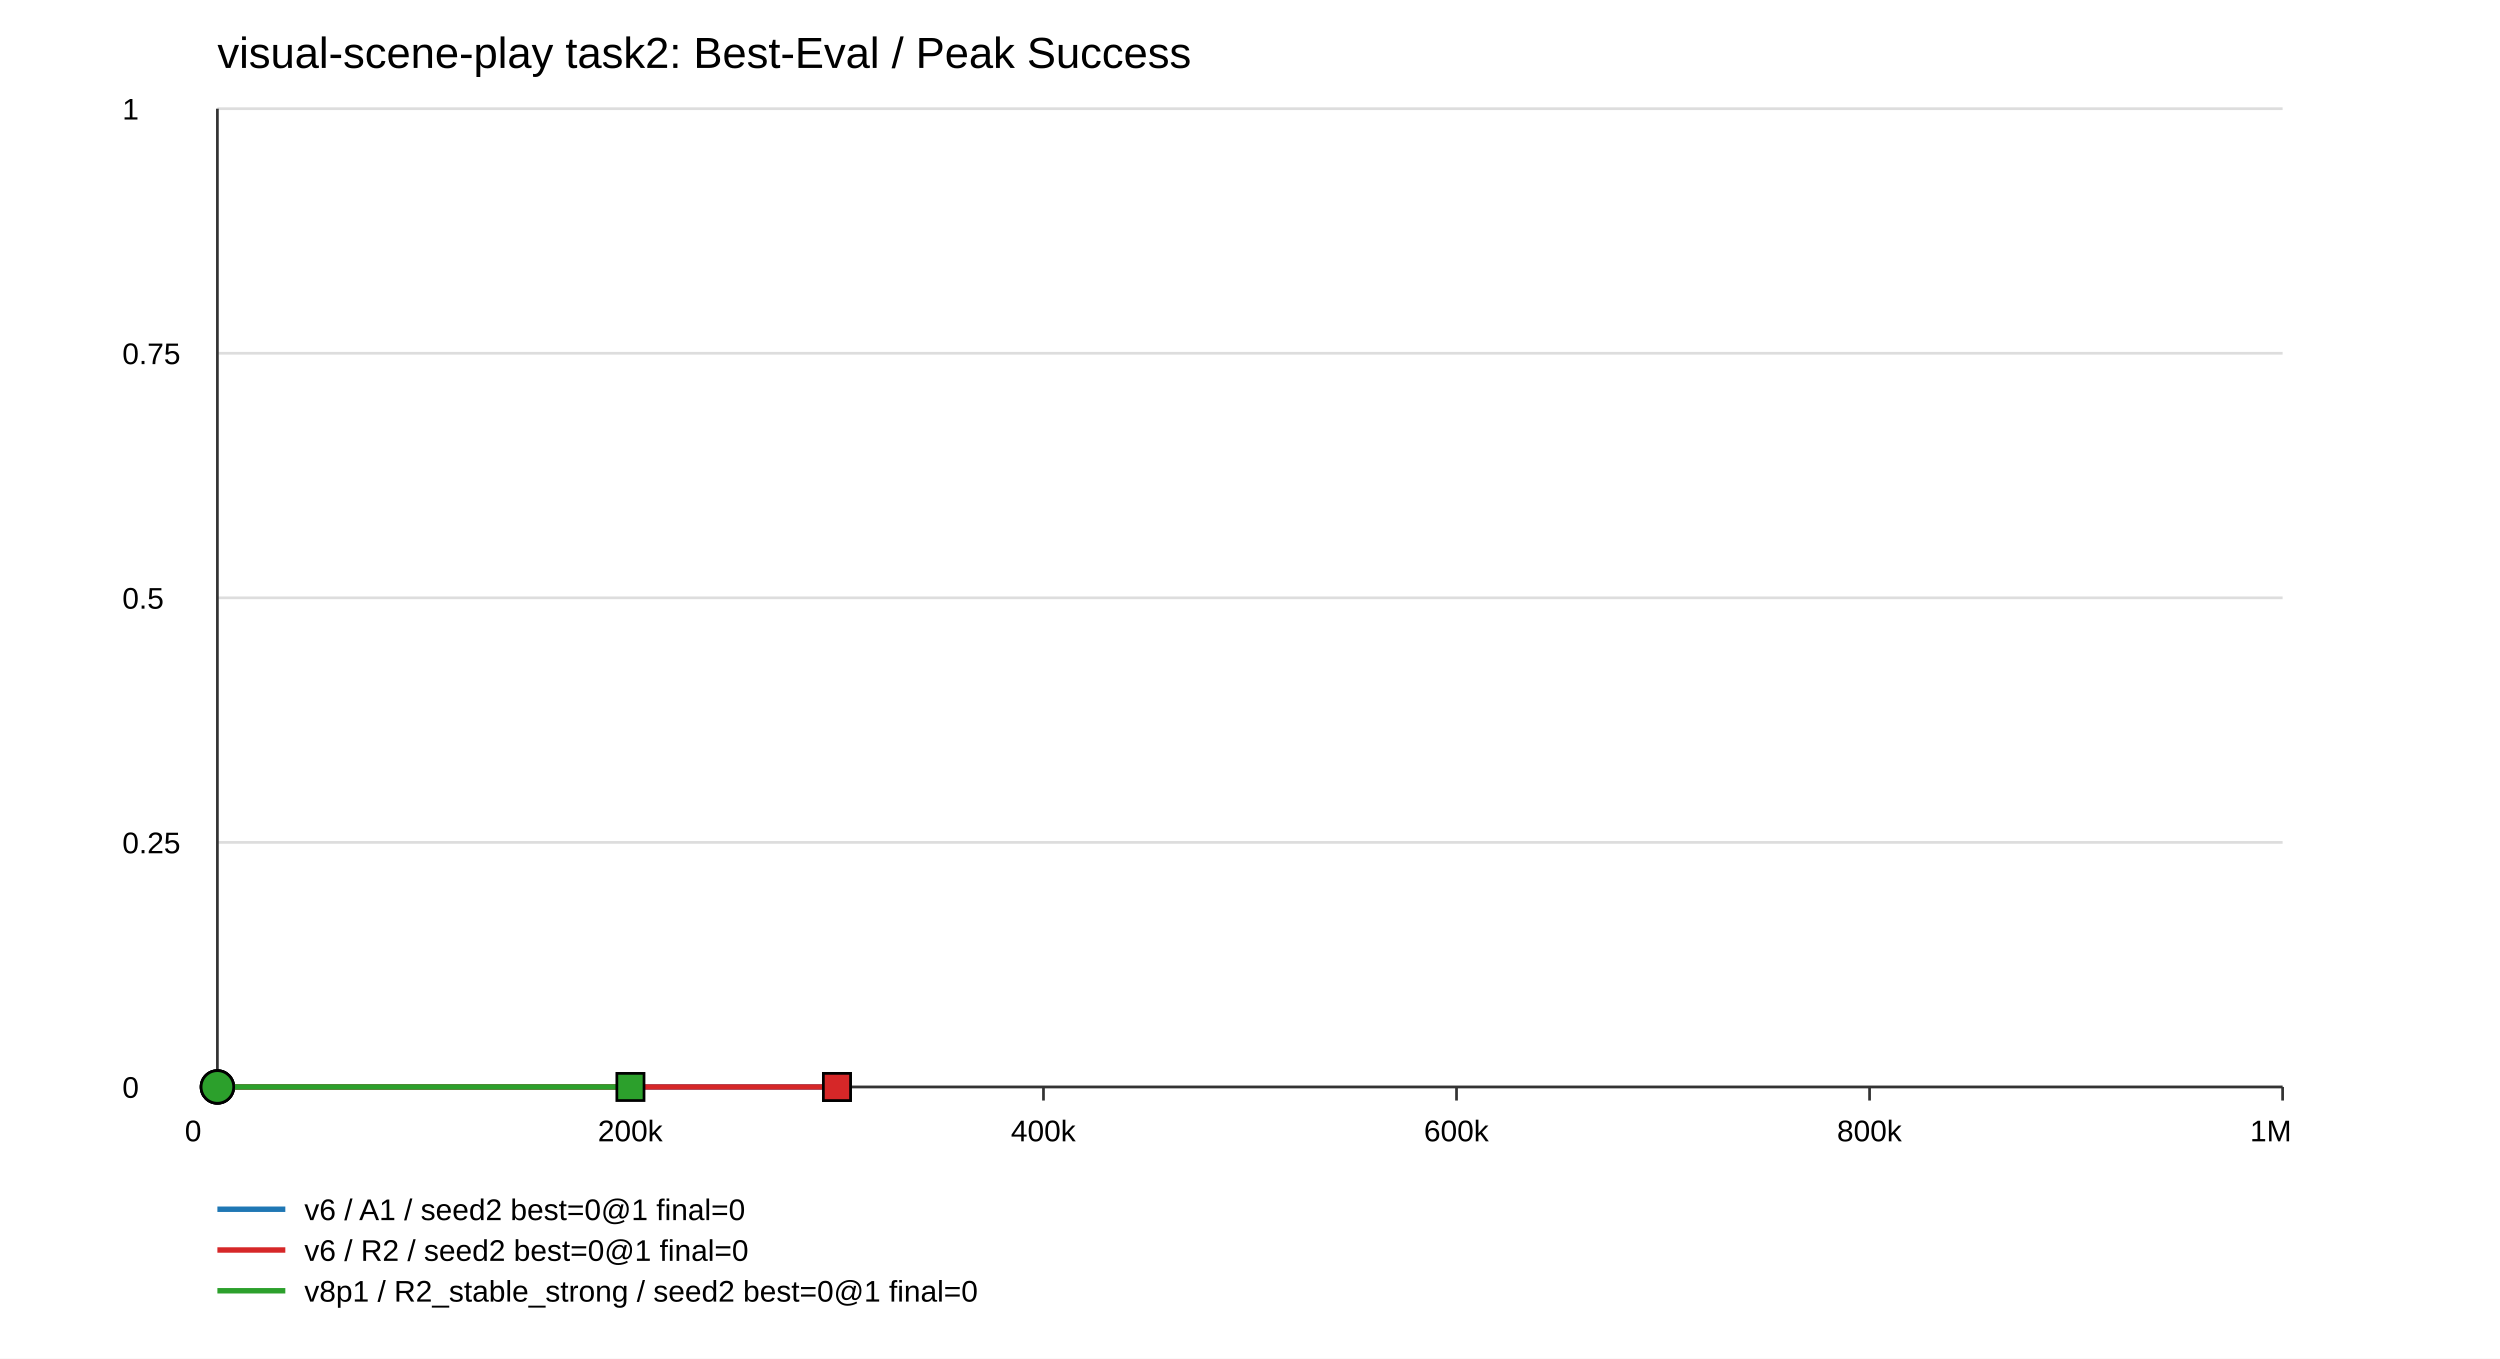
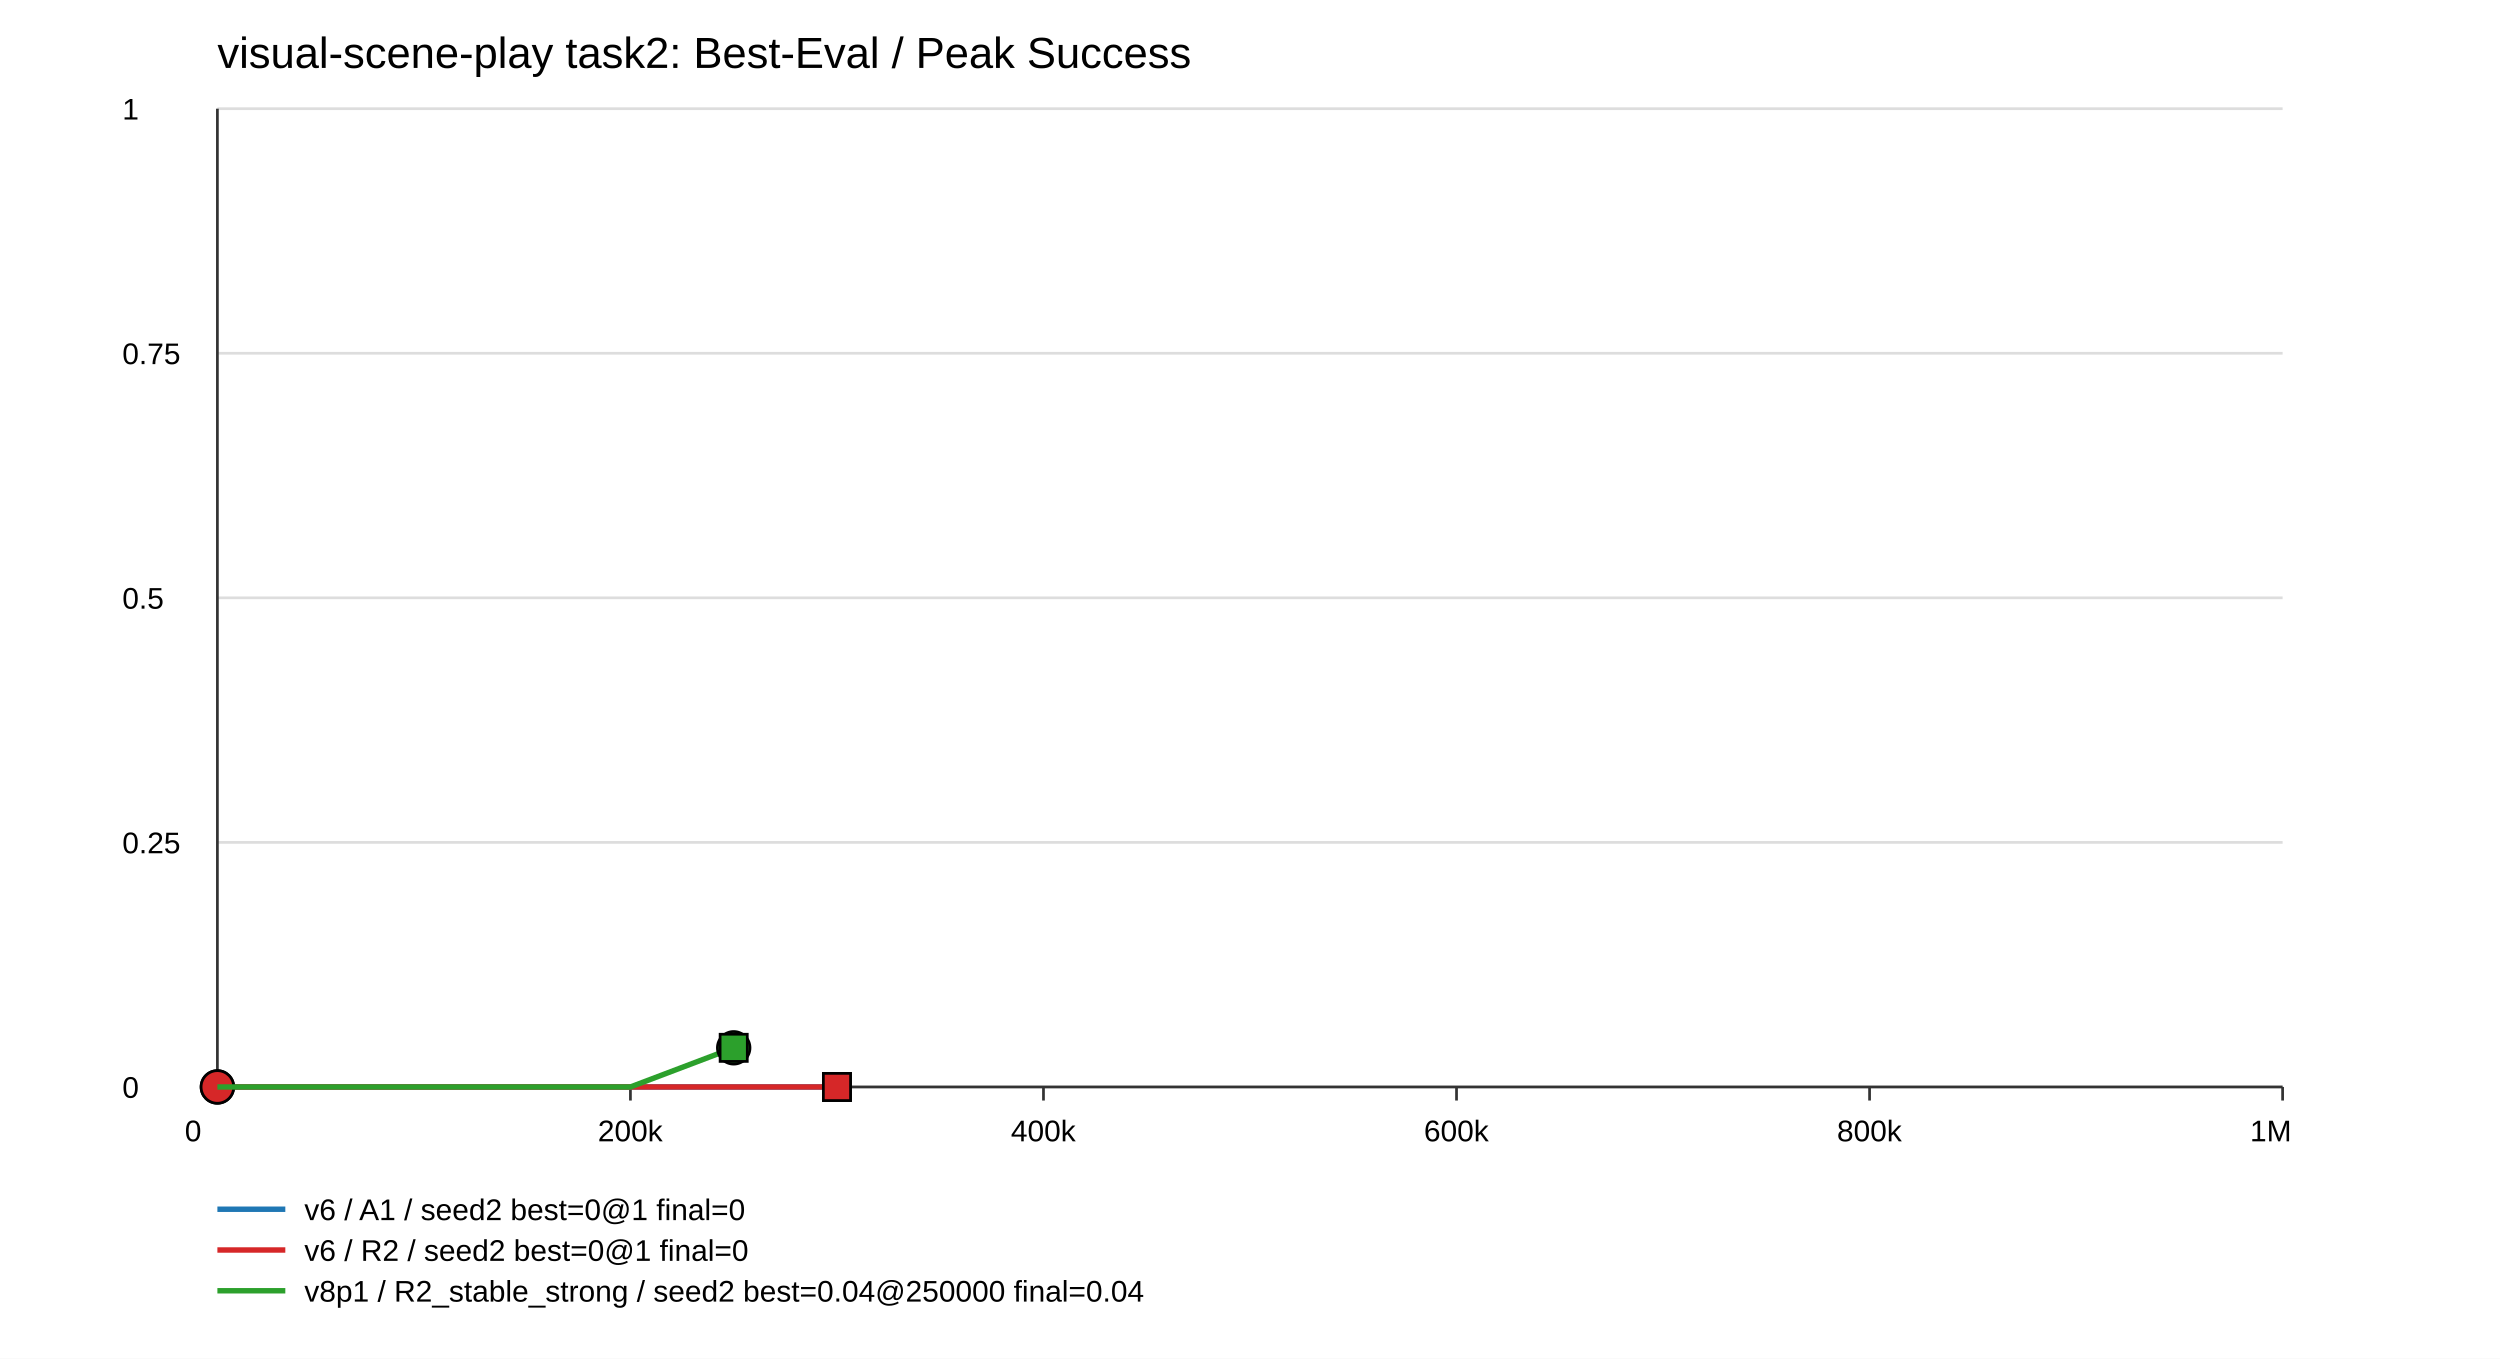
<svg xmlns="http://www.w3.org/2000/svg" width="920" height="500" viewBox="0 0 920 500">
  <rect width="100%" height="100%" fill="white" />
  <text x="80" y="25" font-family="Arial" font-size="16">visual-scene-play task2: Best-Eval / Peak Success</text>
  <line x1="80" y1="400.0" x2="840" y2="400.0" stroke="#ddd" />
  <text x="45" y="404.0" font-family="Arial" font-size="11">0</text>
  <line x1="80" y1="310.0" x2="840" y2="310.0" stroke="#ddd" />
  <text x="45" y="314.0" font-family="Arial" font-size="11">0.25</text>
  <line x1="80" y1="220.0" x2="840" y2="220.0" stroke="#ddd" />
  <text x="45" y="224.0" font-family="Arial" font-size="11">0.5</text>
  <line x1="80" y1="130.0" x2="840" y2="130.0" stroke="#ddd" />
  <text x="45" y="134.0" font-family="Arial" font-size="11">0.75</text>
  <line x1="80" y1="40.0" x2="840" y2="40.0" stroke="#ddd" />
  <text x="45" y="44.0" font-family="Arial" font-size="11">1</text>
  <line x1="80" y1="400" x2="840" y2="400" stroke="#333" />
  <line x1="80" y1="40" x2="80" y2="400" stroke="#333" />
  <line x1="80.0" y1="400" x2="80.0" y2="405" stroke="#333" />
  <text x="68.0" y="420" font-family="Arial" font-size="11">0</text>
  <line x1="232.0" y1="400" x2="232.0" y2="405" stroke="#333" />
  <text x="220.0" y="420" font-family="Arial" font-size="11">200k</text>
  <line x1="384.0" y1="400" x2="384.0" y2="405" stroke="#333" />
  <text x="372.0" y="420" font-family="Arial" font-size="11">400k</text>
  <line x1="536.0" y1="400" x2="536.0" y2="405" stroke="#333" />
  <text x="524.0" y="420" font-family="Arial" font-size="11">600k</text>
  <line x1="688.0" y1="400" x2="688.0" y2="405" stroke="#333" />
  <text x="676.0" y="420" font-family="Arial" font-size="11">800k</text>
  <line x1="840.0" y1="400" x2="840.0" y2="405" stroke="#333" />
  <text x="828.0" y="420" font-family="Arial" font-size="11">1M</text>
  <polyline points="80.0,400.0 118.0,400.0 156.0,400.0 194.0,400.0 232.0,400.0 270.0,400.0 308.0,400.0" fill="none" stroke="#1f77b4" stroke-width="2" />
  <circle cx="80.0" cy="400.0" r="6" fill="#1f77b4" stroke="black" />
  <rect x="303.0" y="395.0" width="10" height="10" fill="#1f77b4" stroke="black" />
  <line x1="80" y1="445" x2="105" y2="445" stroke="#1f77b4" stroke-width="2" />
  <text x="112" y="449" font-family="Arial" font-size="11">v6 / A1 / seed2 best=0@1 final=0</text>
  <polyline points="80.0,400.0 118.0,400.0 156.0,400.0 194.0,400.0 232.0,400.0 270.0,400.0 308.0,400.0" fill="none" stroke="#d62728" stroke-width="2" />
  <circle cx="80.0" cy="400.0" r="6" fill="#d62728" stroke="black" />
  <rect x="303.0" y="395.0" width="10" height="10" fill="#d62728" stroke="black" />
  <line x1="80" y1="460" x2="105" y2="460" stroke="#d62728" stroke-width="2" />
  <text x="112" y="464" font-family="Arial" font-size="11">v6 / R2 / seed2 best=0@1 final=0</text>
-   <polyline points="80.0,400.0 118.0,400.0 156.0,400.0 194.0,400.0 232.0,400.0" fill="none" stroke="#2ca02c" stroke-width="2" />
-   <circle cx="80.0" cy="400.0" r="6" fill="#2ca02c" stroke="black" />
-   <rect x="227.0" y="395.0" width="10" height="10" fill="#2ca02c" stroke="black" />
+   <polyline points="80.0,400.0 118.0,400.0 156.0,400.0 194.0,400.0 232.0,400.0 270.0,385.6" fill="none" stroke="#2ca02c" stroke-width="2" />
+   <circle cx="270.0" cy="385.6" r="6" fill="#2ca02c" stroke="black" />
+   <rect x="265.0" y="380.6" width="10" height="10" fill="#2ca02c" stroke="black" />
  <line x1="80" y1="475" x2="105" y2="475" stroke="#2ca02c" stroke-width="2" />
-   <text x="112" y="479" font-family="Arial" font-size="11">v8p1 / R2_stable_strong / seed2 best=0@1 final=0</text>
+   <text x="112" y="479" font-family="Arial" font-size="11">v8p1 / R2_stable_strong / seed2 best=0.04@250000 final=0.04</text>
</svg>
